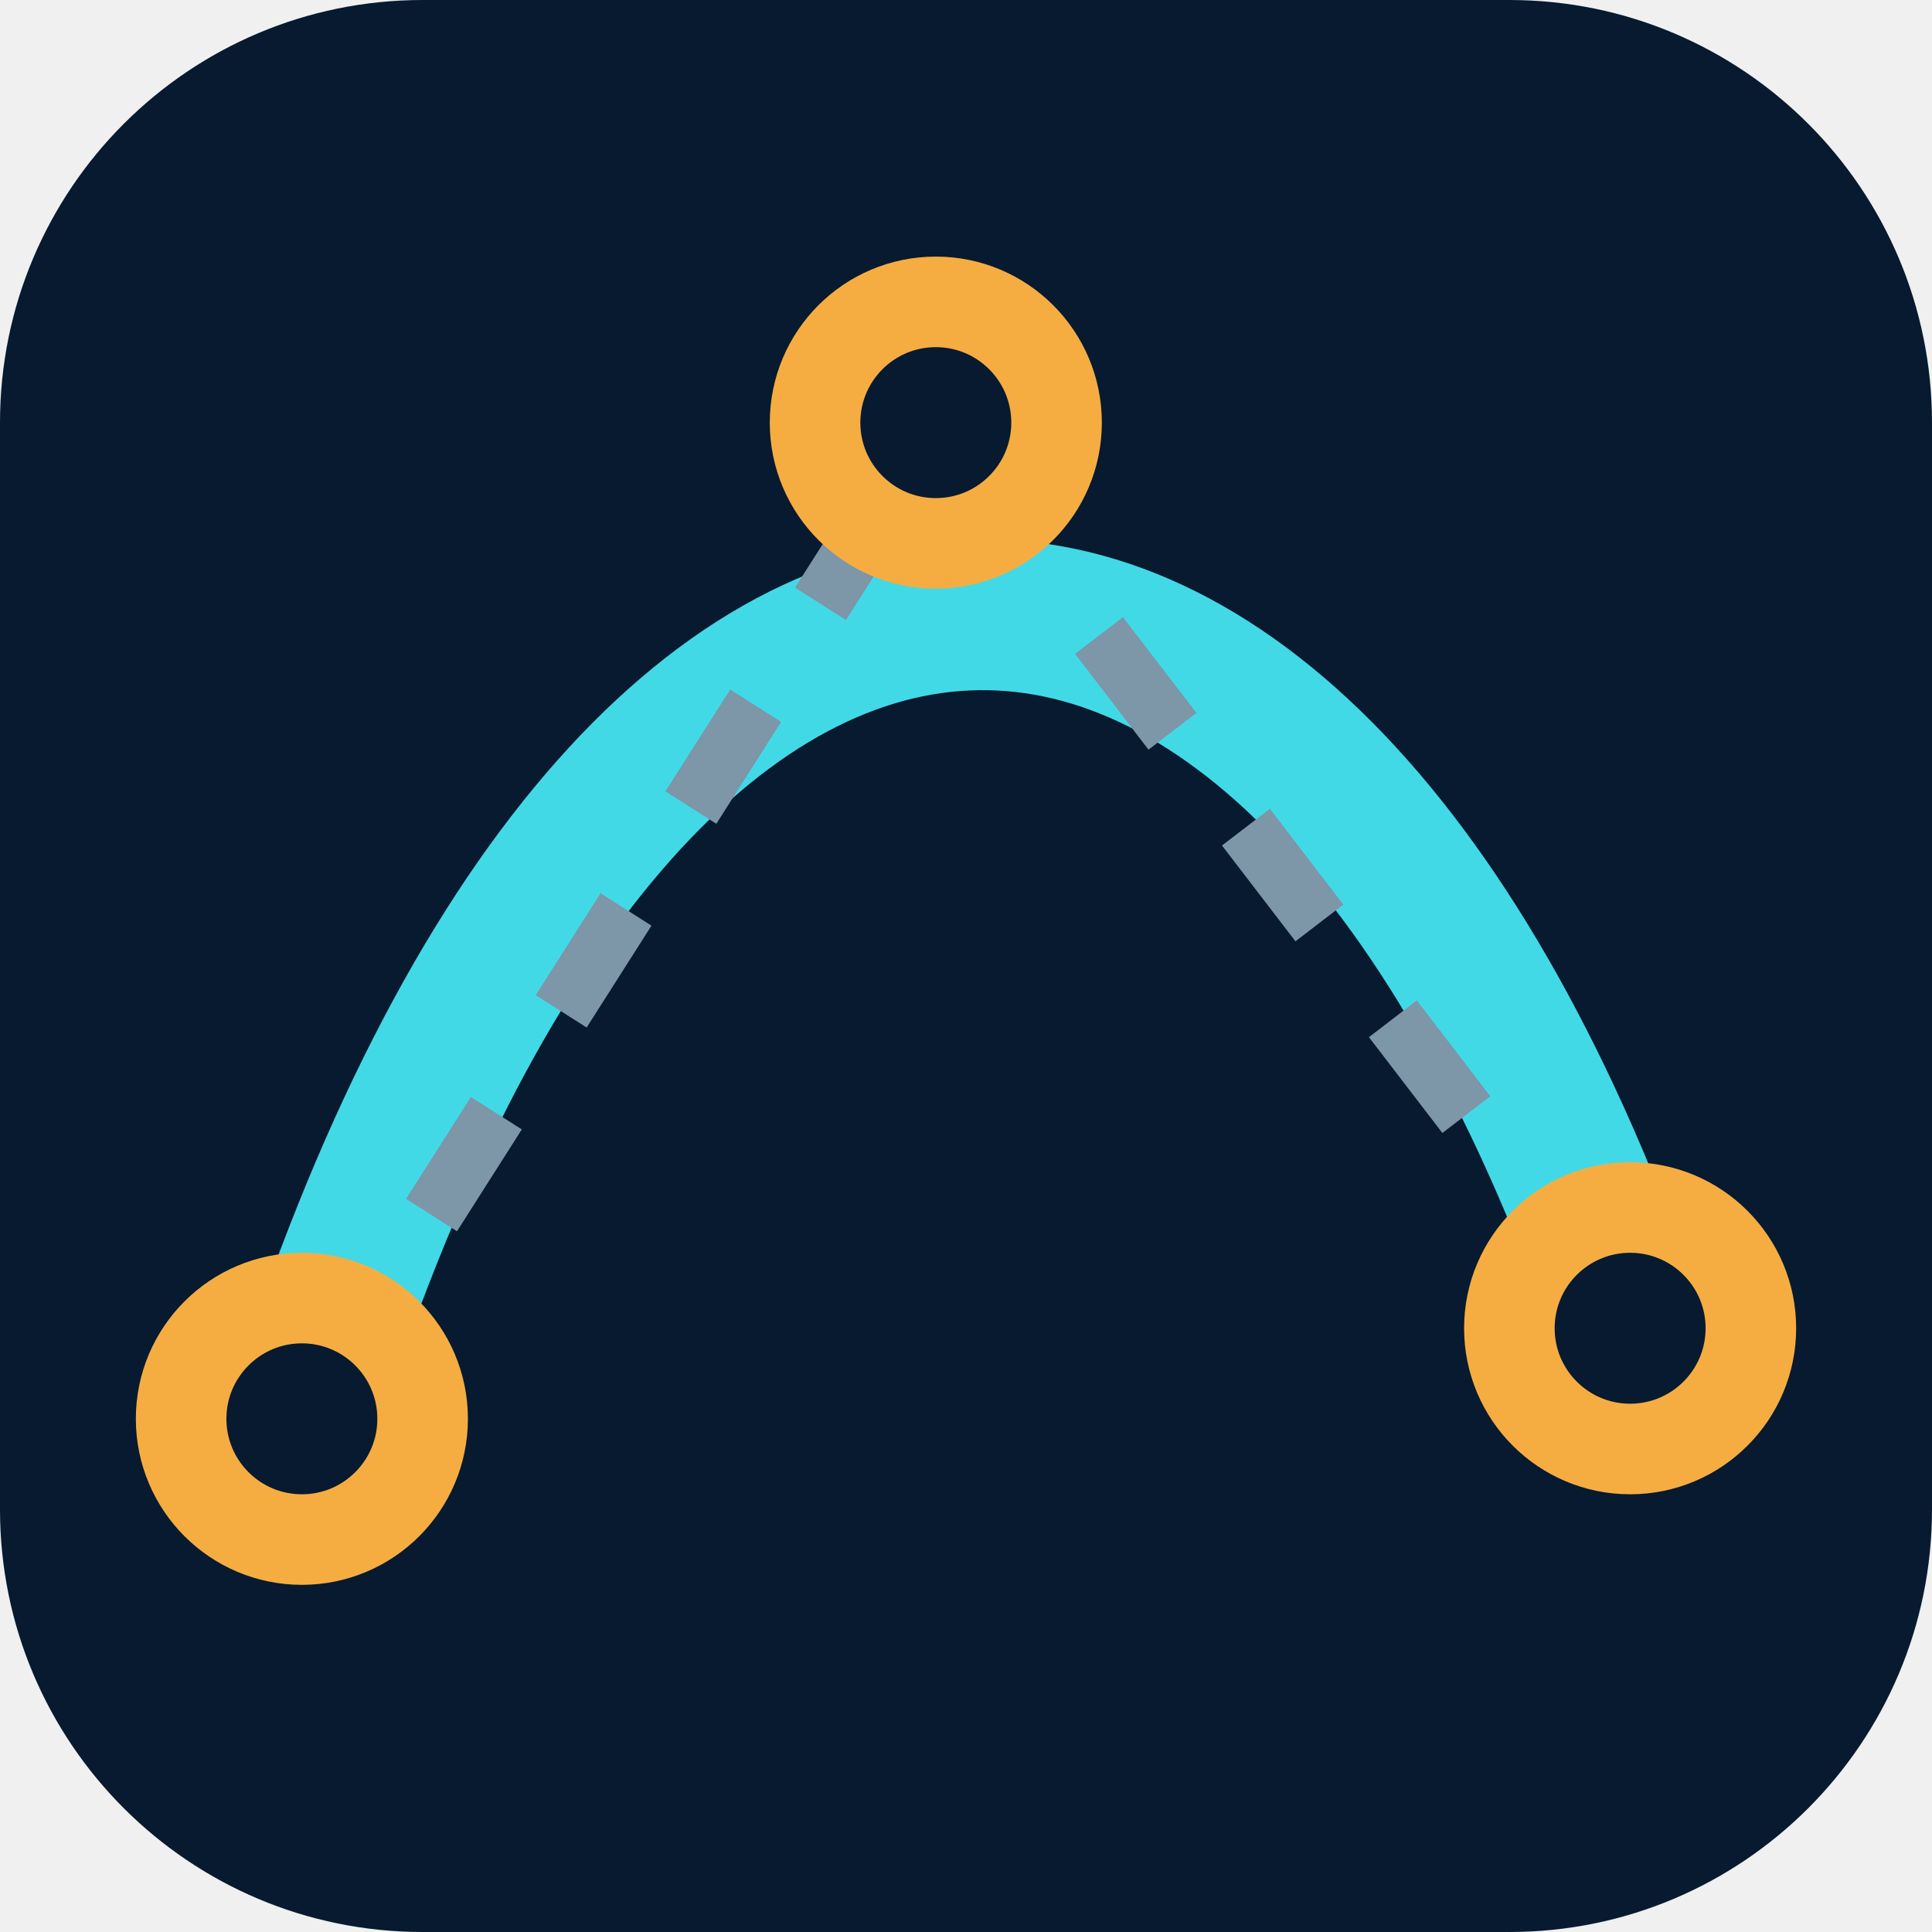
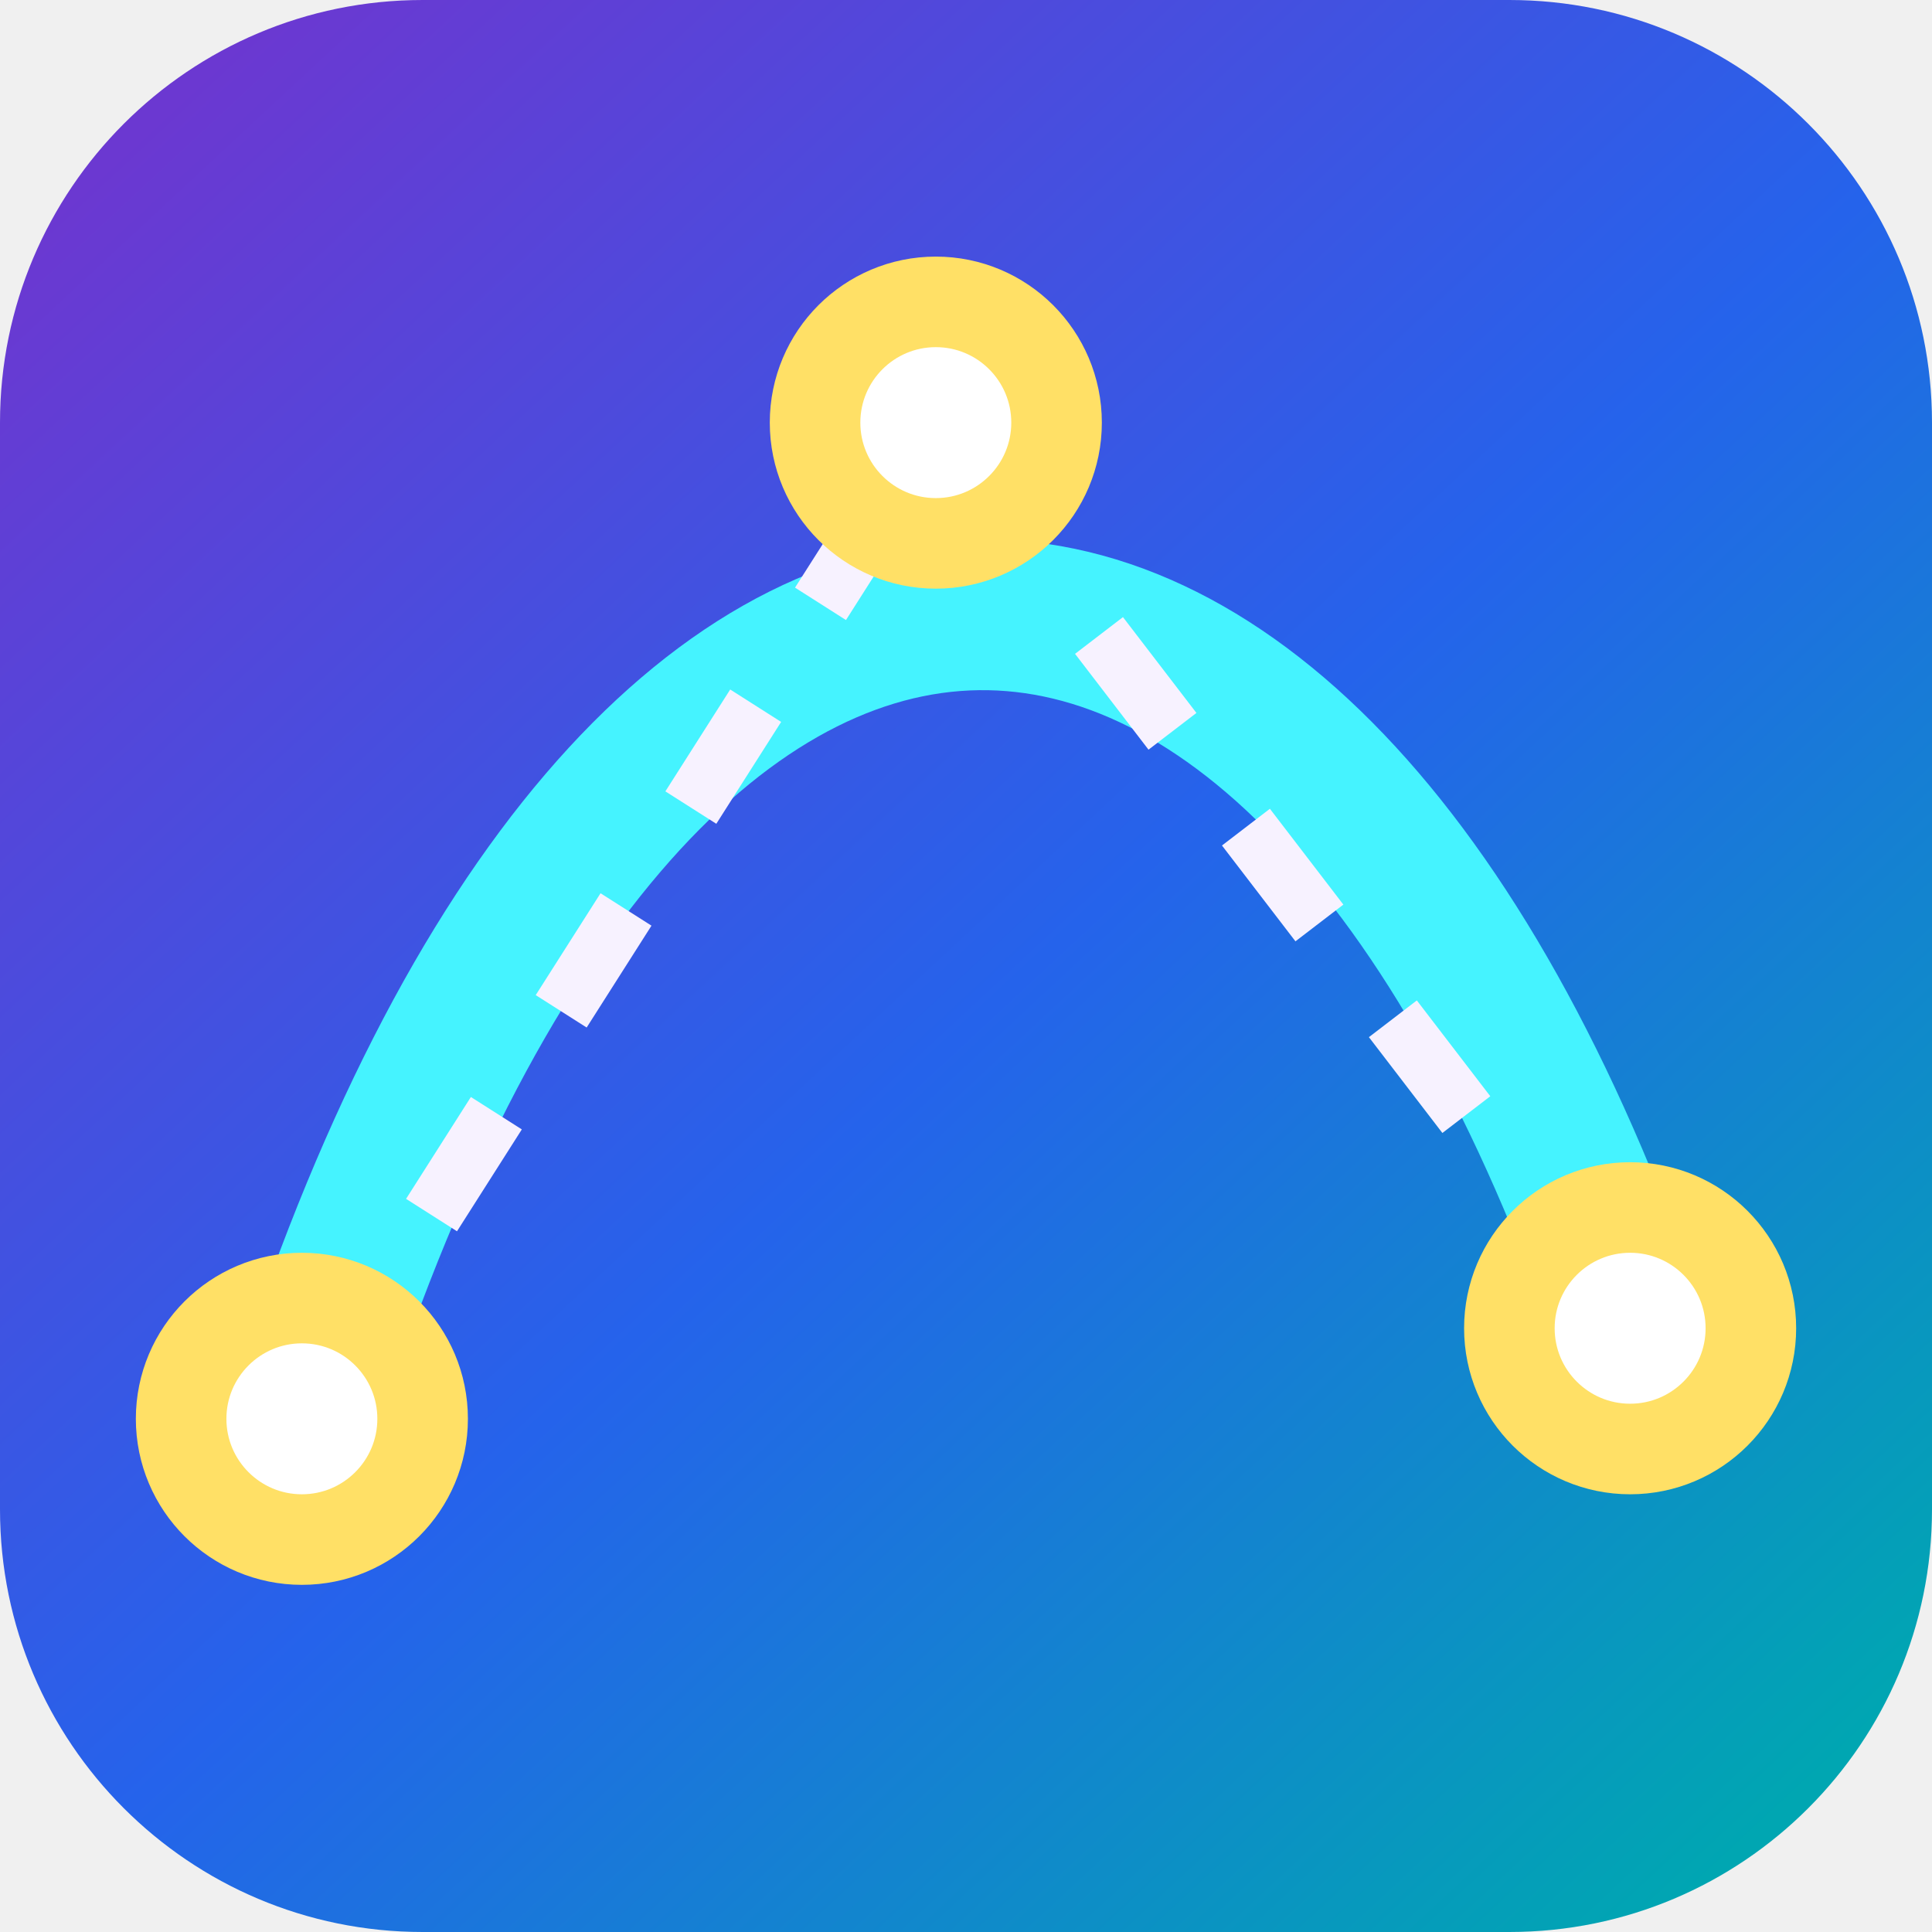
<svg xmlns="http://www.w3.org/2000/svg" viewBox="0 0 64 64">
-   <rect width="64" height="64" rx="14" fill="#071a2f" />
-   <path d="M10 47C21 12 43 12 54 44" fill="none" stroke="#42d9e7" stroke-width="5" stroke-linecap="round" />
-   <path d="M10 47 31 14 54 44" fill="none" stroke="#7d96a8" stroke-width="2" stroke-dasharray="4 4" />
-   <g fill="#071a2f" stroke="#f5ad42" stroke-width="3">
+   <defs>
+     <linearGradient id="bg" x1="5" y1="4" x2="58" y2="61" gradientUnits="userSpaceOnUse">
+       <stop stop-color="#6B38D1" />
+       <stop offset="0.52" stop-color="#2563EB" />
+       <stop offset="1" stop-color="#00A6B2" />
+     </linearGradient>
+   </defs>
+   <rect width="64" height="64" rx="14" fill="url(#bg)" />
+   <path d="M10 47C21 12 43 12 54 44" fill="none" stroke="#45F3FF" stroke-width="5" stroke-linecap="round" />
+   <path d="M10 47 31 14 54 44" fill="none" stroke="#F7F2FF" stroke-width="2" stroke-dasharray="4 4" />
+   <g fill="#FFFFFF" stroke="#FFE066" stroke-width="3">
    <circle cx="10" cy="47" r="4" />
    <circle cx="31" cy="14" r="4" />
    <circle cx="54" cy="44" r="4" />
  </g>
</svg>
